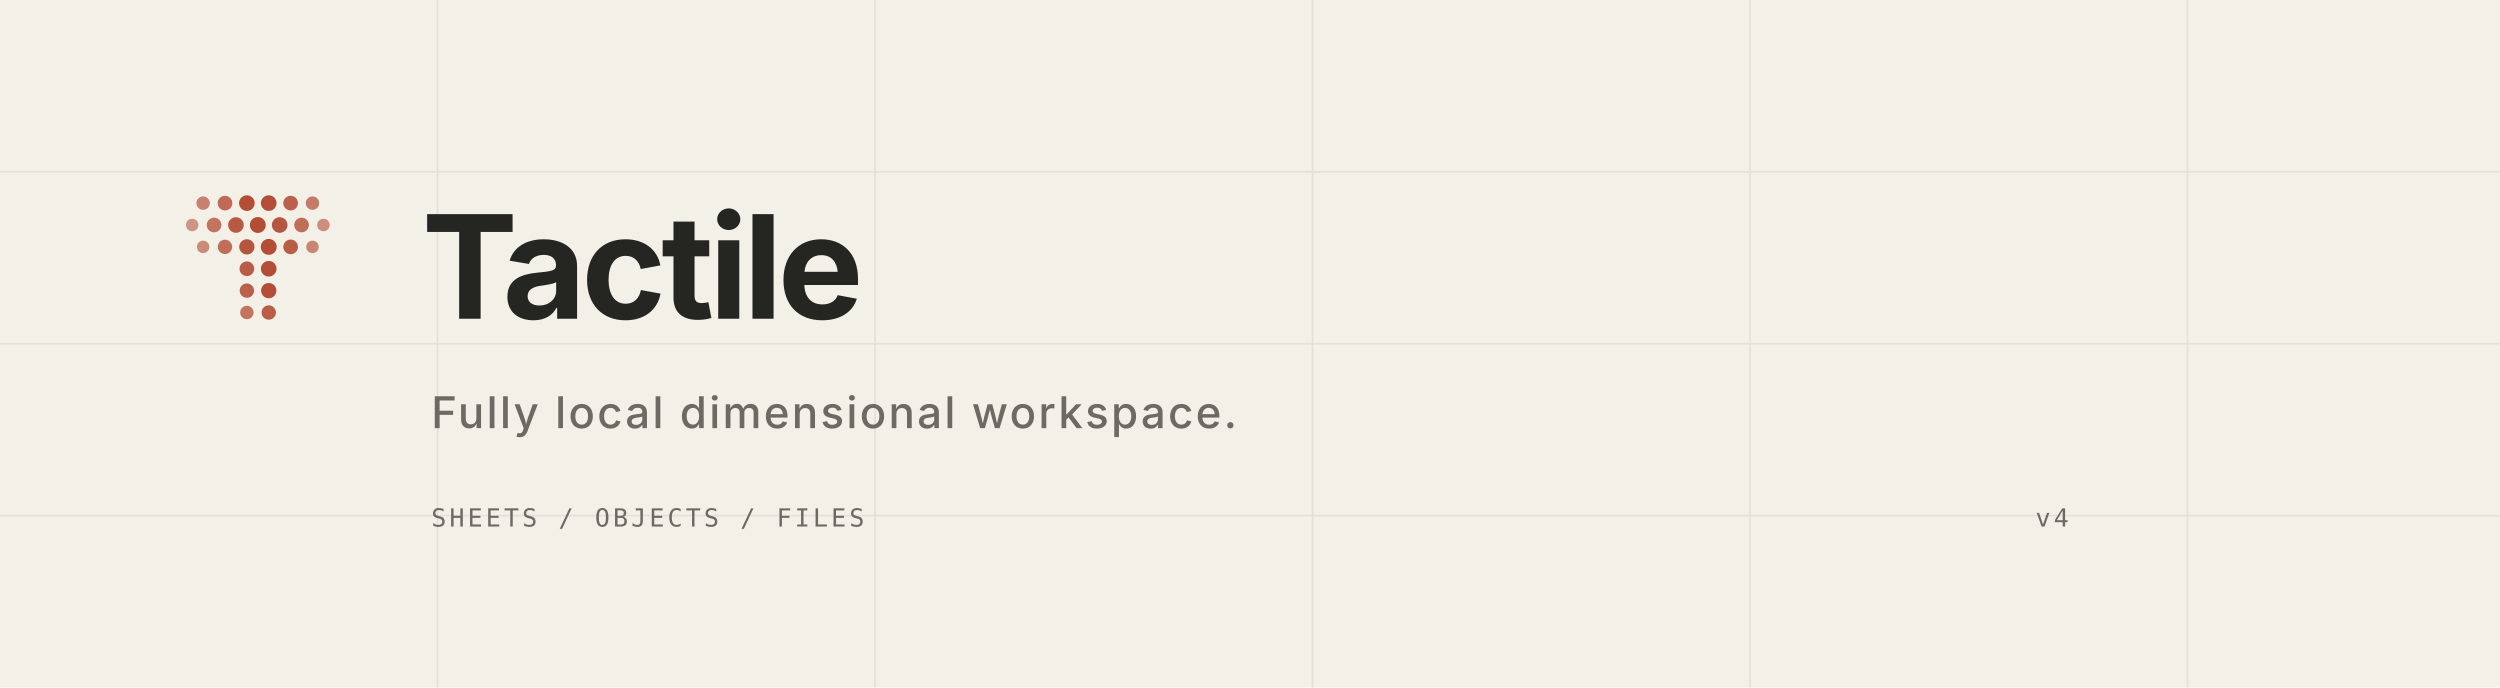
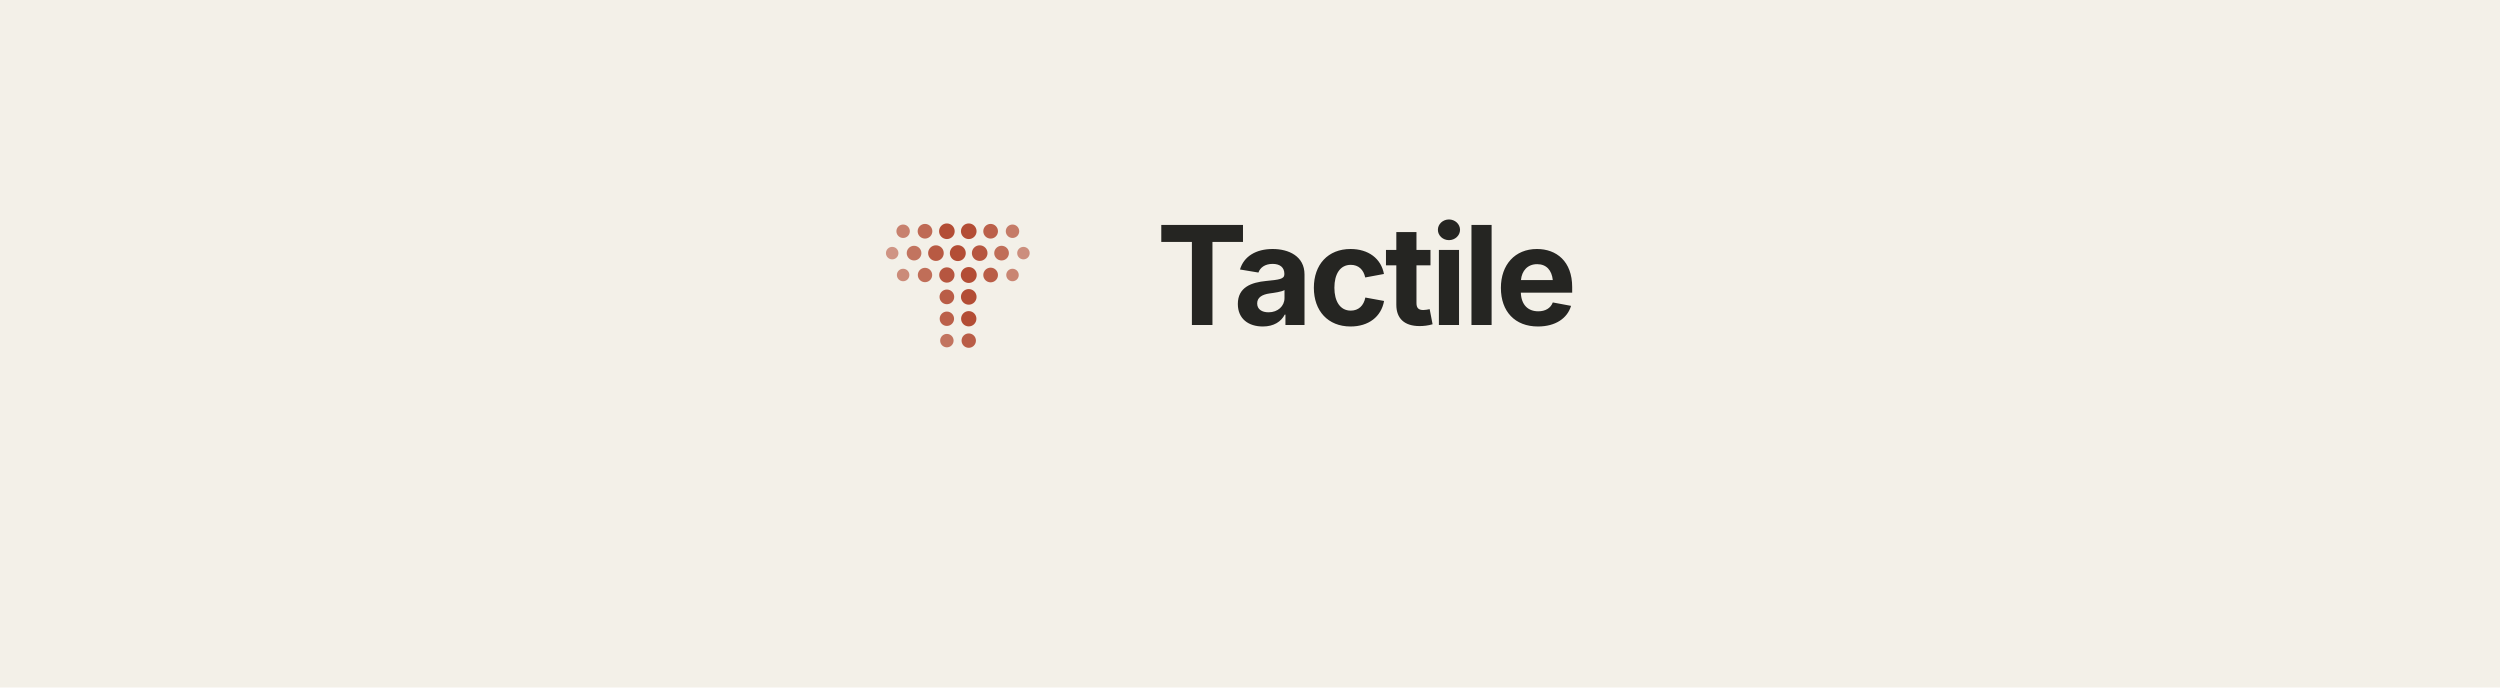
<svg xmlns="http://www.w3.org/2000/svg" viewBox="0 0 1600 440" role="img" aria-labelledby="title desc">
  <rect width="1600" height="440" fill="#F3F0E8" />
-   <g stroke="#D9D4C9" stroke-width="1" opacity=".58">
-     <path d="M0 110h1600M0 220h1600M0 330h1600" />
-     <path d="M280 0v440M560 0v440M840 0v440M1120 0v440M1400 0v440" />
-   </g>
-   <g fill="#B34D35" transform="translate(112 112)" shape-rendering="geometricPrecision">
-     <circle cx="18" cy="18" r="4.3" opacity=".68" />
-     <circle cx="32" cy="18" r="4.7" opacity=".82" />
-     <circle cx="46" cy="18" r="5" />
-     <circle cx="60" cy="18" r="5" />
-     <circle cx="74" cy="18" r="4.7" opacity=".88" />
-     <circle cx="88" cy="18" r="4.3" opacity=".72" />
-     <circle cx="11" cy="32" r="4" opacity=".56" />
-     <circle cx="25" cy="32" r="4.7" opacity=".76" />
-     <circle cx="39" cy="32" r="5" opacity=".92" />
-     <circle cx="53" cy="32" r="5.1" />
-     <circle cx="67" cy="32" r="5" opacity=".94" />
-     <circle cx="81" cy="32" r="4.7" opacity=".8" />
-     <circle cx="95" cy="32" r="4" opacity=".6" />
-     <circle cx="18" cy="46" r="4" opacity=".62" />
-     <circle cx="32" cy="46" r="4.6" opacity=".8" />
-     <circle cx="46" cy="46" r="4.9" opacity=".94" />
-     <circle cx="60" cy="46" r="5.1" />
-     <circle cx="74" cy="46" r="4.7" opacity=".9" />
-     <circle cx="88" cy="46" r="4" opacity=".66" />
-     <circle cx="46" cy="60" r="4.7" opacity=".9" />
-     <circle cx="60" cy="60" r="5" />
-     <circle cx="46" cy="74" r="4.6" opacity=".88" />
-     <circle cx="60" cy="74" r="4.9" />
-     <circle cx="46" cy="88" r="4.3" opacity=".76" />
-     <circle cx="60" cy="88" r="4.6" opacity=".9" />
-   </g>
-   <g fill="#252522">
-     <text x="270" y="204" font-family="Public Sans, Inter, Arial, sans-serif" font-size="92" font-weight="650" letter-spacing="-3">Tactile</text>
-     <text x="276" y="274" font-family="Public Sans, Inter, Arial, sans-serif" font-size="28" font-weight="500" letter-spacing="1.5" fill="#6D6A63">Fully local dimensional workspace.</text>
-   </g>
-   <g fill="#6D6A63" font-family="Lilex, ui-monospace, SFMono-Regular, Consolas, monospace" font-size="16" letter-spacing="2">
-     <text x="276" y="337">SHEETS  /  OBJECTS  /  FILES</text>
-     <text x="1324" y="337" text-anchor="end">v4</text>
+   <g transform="translate(560 130)">
+     <g fill="#B34D35" shape-rendering="geometricPrecision">
+       <circle cx="18" cy="18" r="4.3" opacity=".68" />
+       <circle cx="32" cy="18" r="4.7" opacity=".82" />
+       <circle cx="46" cy="18" r="5" />
+       <circle cx="60" cy="18" r="5" />
+       <circle cx="74" cy="18" r="4.7" opacity=".88" />
+       <circle cx="88" cy="18" r="4.3" opacity=".72" />
+       <circle cx="11" cy="32" r="4" opacity=".56" />
+       <circle cx="25" cy="32" r="4.7" opacity=".76" />
+       <circle cx="39" cy="32" r="5" opacity=".92" />
+       <circle cx="53" cy="32" r="5.1" />
+       <circle cx="67" cy="32" r="5" opacity=".94" />
+       <circle cx="81" cy="32" r="4.7" opacity=".8" />
+       <circle cx="95" cy="32" r="4" opacity=".6" />
+       <circle cx="18" cy="46" r="4" opacity=".62" />
+       <circle cx="32" cy="46" r="4.6" opacity=".8" />
+       <circle cx="46" cy="46" r="4.9" opacity=".94" />
+       <circle cx="60" cy="46" r="5.1" />
+       <circle cx="74" cy="46" r="4.7" opacity=".9" />
+       <circle cx="88" cy="46" r="4" opacity=".66" />
+       <circle cx="46" cy="60" r="4.7" opacity=".9" />
+       <circle cx="60" cy="60" r="5" />
+       <circle cx="46" cy="74" r="4.6" opacity=".88" />
+       <circle cx="60" cy="74" r="4.9" />
+       <circle cx="46" cy="88" r="4.3" opacity=".76" />
+       <circle cx="60" cy="88" r="4.6" opacity=".9" />
+     </g>
+     <text x="180" y="78" fill="#252522" font-family="Public Sans, Inter, Arial, sans-serif" font-size="88" font-weight="650" letter-spacing="-3">Tactile</text>
  </g>
</svg>
